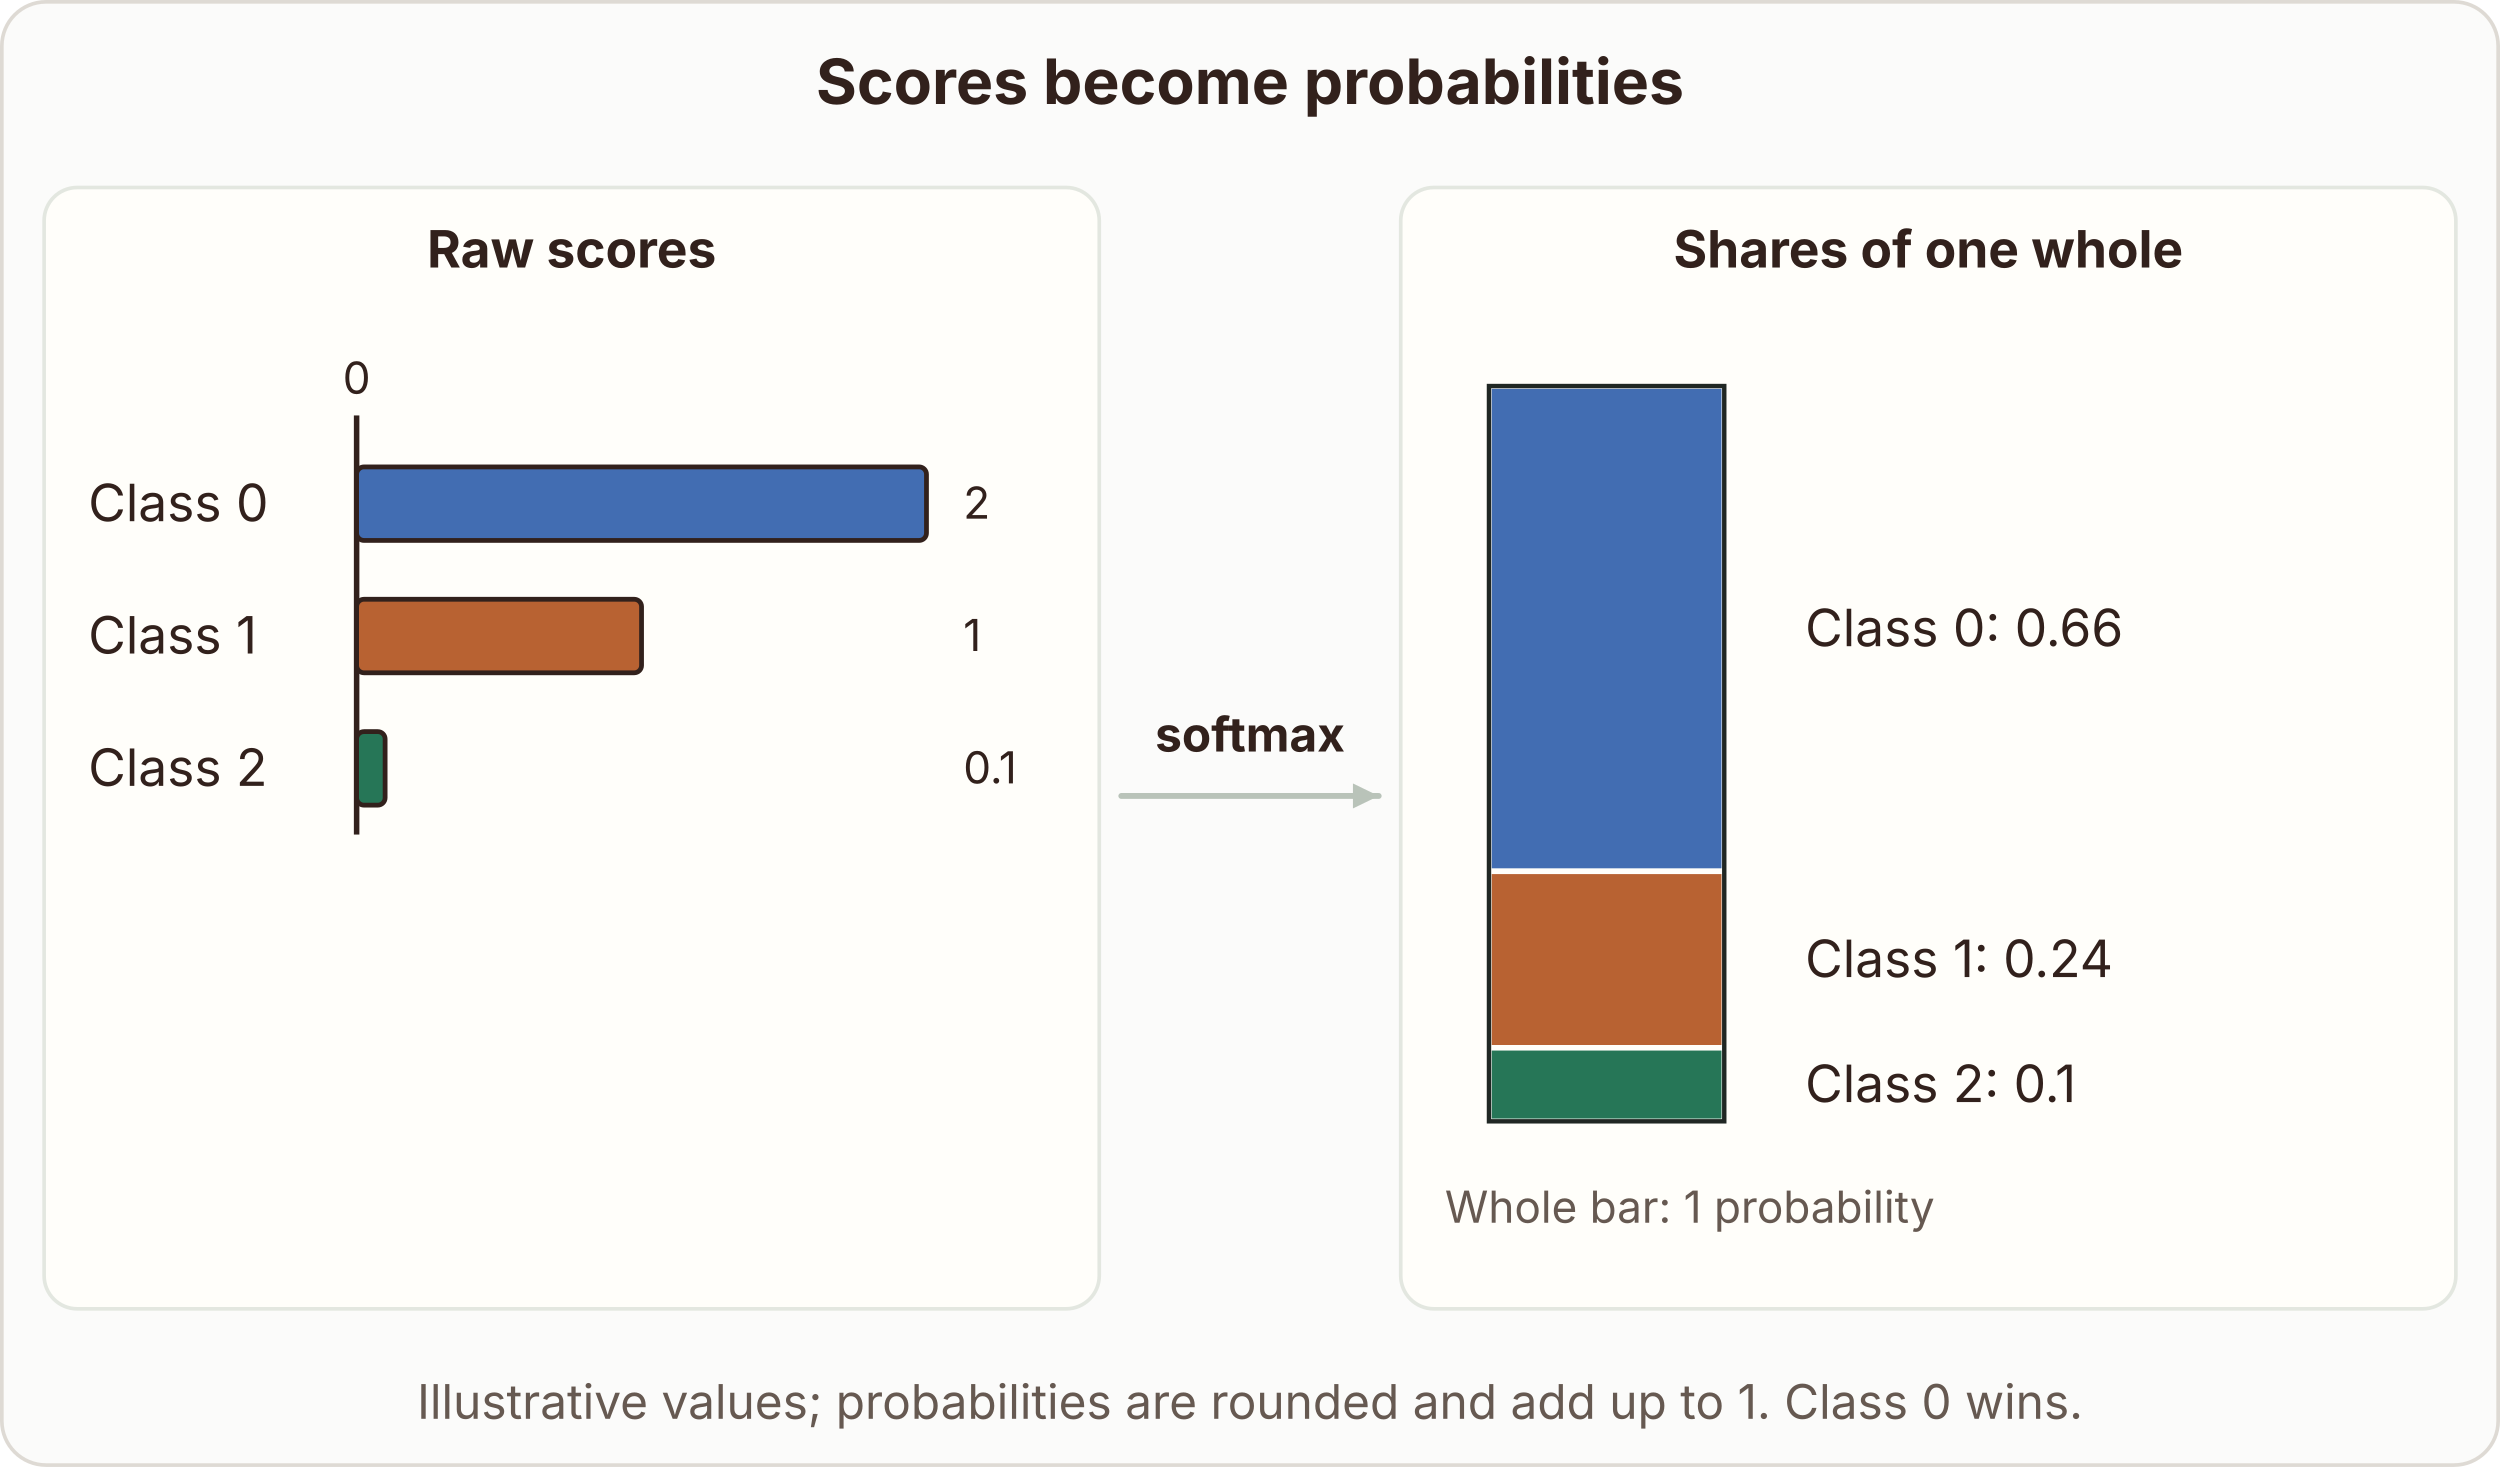
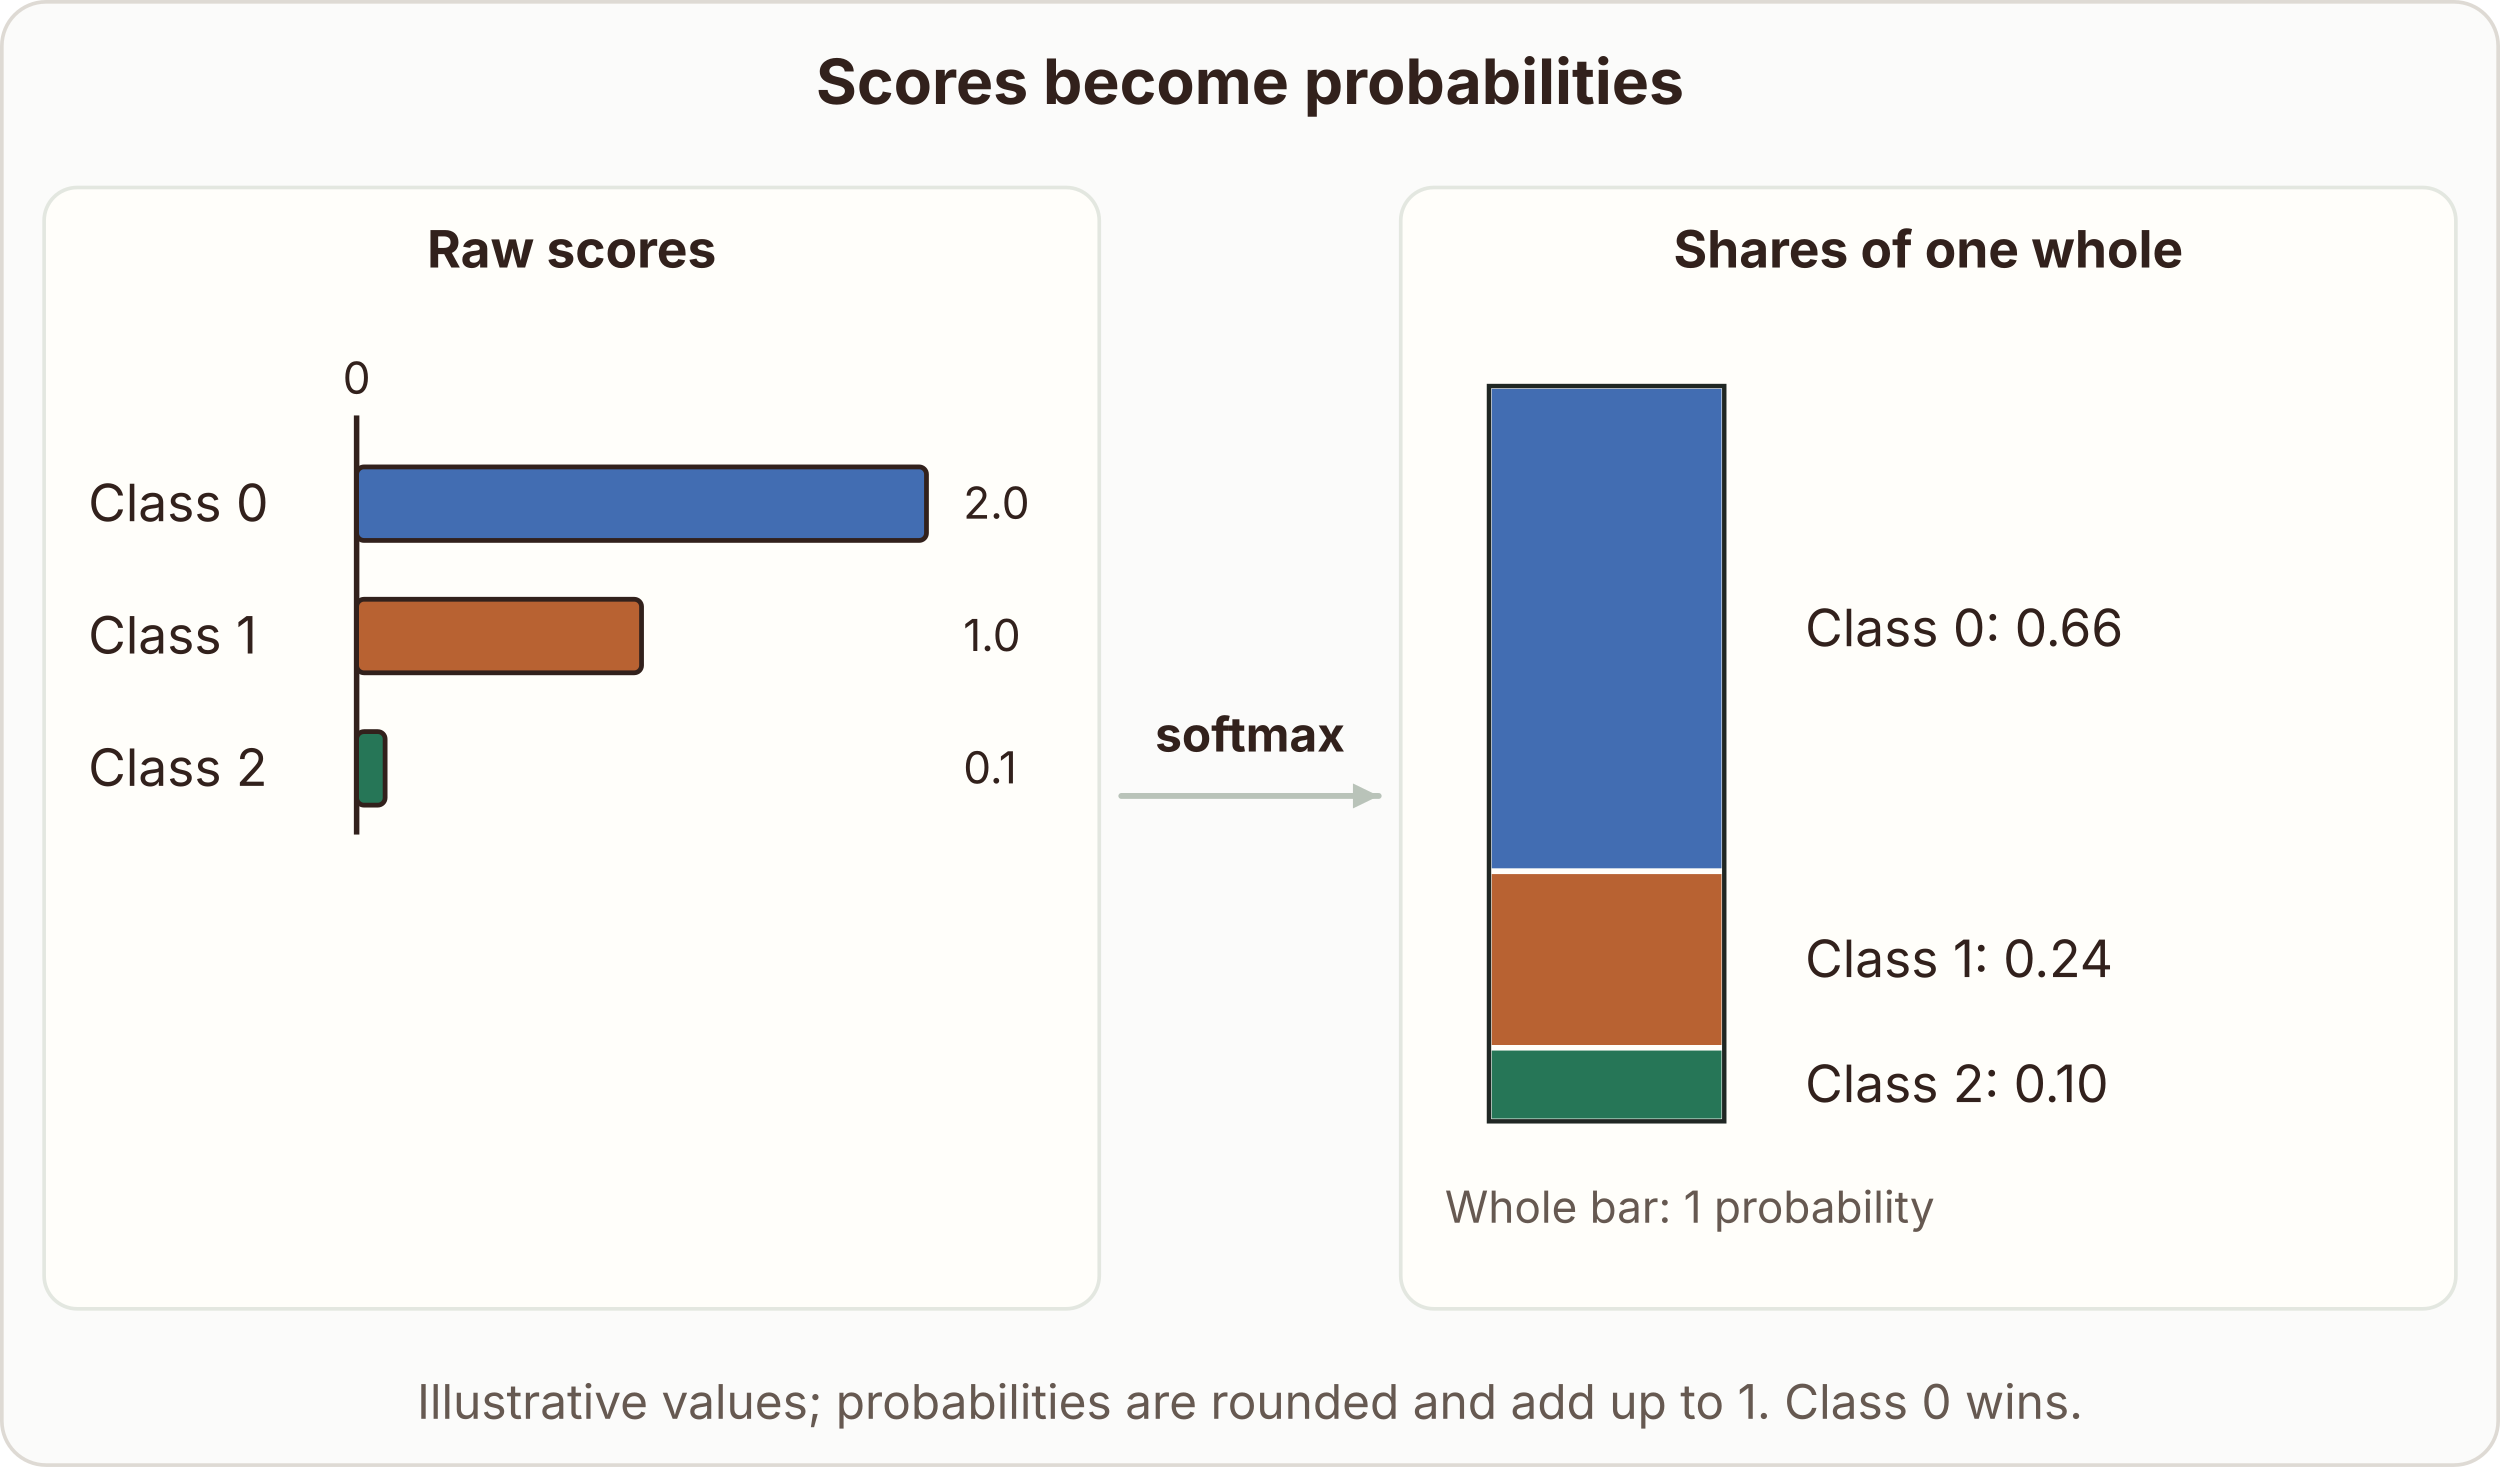
<svg xmlns="http://www.w3.org/2000/svg" width="680" height="399" viewBox="0 0 680 399" role="img" aria-label="Scores become probabilities Panel 1 Panel 2 Panel 1 → panel 2: softmax Shared: classes Raw scores Class 0: 2 Class 1: 1 Class 2: 0.1 Shares of one whole One stacked bar (probability), total 1: Class 0 0.66; Class 1 0.24; Class 2 0.1 Illustrative values; probabilities are rounded and add up to 1. Class 0 wins." font-family="Inter, Liberation Sans, Arial, sans-serif" style="display:block;max-width:none;margin-inline:auto;--color-ink:#202723;--color-ink-2:#5d675f;--color-line:#e3e7e0;--viz-surface:#fffefa" data-tutor-diagram="panels">
  <rect x="0.5" y="0.5" width="679" height="398" rx="12" fill="var(--viz-surface, #fbfbfa)" stroke="var(--color-line, #dedad4)" />
  <text x="340" y="22.5" fill="var(--color-ink, #32211c)" font-size="17" font-weight="700" text-anchor="middle">
    <tspan x="340" y="28.28">Scores become probabilities</tspan>
  </text>
  <g transform="translate(0 39)">
    <rect x="12" y="12" width="287" height="305" rx="9" fill="#fffefa" stroke="#e3e7e0" stroke-width="1" />
    <text x="155.5" y="29" fill="var(--color-ink, #32211c)" font-size="14" font-weight="700" text-anchor="middle">
      <tspan x="155.5" y="33.76">Raw scores</tspan>
    </text>
    <g transform="translate(12 46) scale(1)" data-tutor-composition-child="0">
      <line x1="85" x2="85" y1="28" y2="142" stroke="var(--color-ink, #32211c)" stroke-width="1.5" data-tutor-bar-baseline="" />
      <text x="85" y="18" fill="var(--color-ink, #32211c)" font-size="12" font-weight="400" text-anchor="middle">
        <tspan x="85" y="22.08">0</tspan>
      </text>
      <rect x="85" y="42" width="155" height="20" rx="2" fill="#426db2" stroke="var(--color-ink, #32211c)" stroke-width="1.3" data-tutor-bar="2" />
      <text x="12" y="52" fill="var(--color-ink, #32211c)" font-size="14" font-weight="400" text-anchor="start">
        <tspan x="12" y="56.76">Class 0</tspan>
      </text>
      <text x="250" y="52" fill="var(--color-ink, #32211c)" font-size="12" font-weight="400" text-anchor="start">
-         <tspan x="250" y="56.08">2</tspan>
+         <tspan x="250" y="56.08">2.0</tspan>
      </text>
      <rect x="85" y="78" width="77.5" height="20" rx="2" fill="#b86232" stroke="var(--color-ink, #32211c)" stroke-width="1.3" data-tutor-bar="1" />
      <text x="12" y="88" fill="var(--color-ink, #32211c)" font-size="14" font-weight="400" text-anchor="start">
        <tspan x="12" y="92.76">Class 1</tspan>
      </text>
      <text x="250" y="88" fill="var(--color-ink, #32211c)" font-size="12" font-weight="400" text-anchor="start">
-         <tspan x="250" y="92.08">1</tspan>
+         <tspan x="250" y="92.08">1.0</tspan>
      </text>
      <rect x="85" y="114" width="7.75" height="20" rx="2" fill="#267657" stroke="var(--color-ink, #32211c)" stroke-width="1.3" data-tutor-bar="0.1" />
      <text x="12" y="124" fill="var(--color-ink, #32211c)" font-size="14" font-weight="400" text-anchor="start">
        <tspan x="12" y="128.76">Class 2</tspan>
      </text>
      <text x="250" y="124" fill="var(--color-ink, #32211c)" font-size="12" font-weight="400" text-anchor="start">
        <tspan x="250" y="128.08">0.1</tspan>
      </text>
    </g>
    <rect x="381" y="12" width="287" height="305" rx="9" fill="#fffefa" stroke="#e3e7e0" stroke-width="1" />
    <text x="524.5" y="29" fill="var(--color-ink, #32211c)" font-size="14" font-weight="700" text-anchor="middle">
      <tspan x="524.5" y="33.76">Shares of one whole</tspan>
    </text>
    <g transform="translate(381 46) scale(1)" data-tutor-composition-child="1">
      <rect x="24" y="20" width="64" height="132" fill="#426db2" stroke="#fffefa" stroke-width="1.5" data-tutor-stacked-part="0.66" data-tutor-bar-series="Class 0" data-tutor-stack-from="0" data-tutor-stack-to="0.66" />
      <text x="110" y="86" fill="var(--color-ink, #32211c)" font-size="14" font-weight="400" text-anchor="start">
        <tspan x="110" y="90.76">Class 0: 0.66</tspan>
      </text>
      <rect x="24" y="152" width="64" height="48" fill="#b86232" stroke="#fffefa" stroke-width="1.5" data-tutor-stacked-part="0.24" data-tutor-bar-series="Class 1" data-tutor-stack-from="0.66" data-tutor-stack-to="0.9" />
      <text x="110" y="176" fill="var(--color-ink, #32211c)" font-size="14" font-weight="400" text-anchor="start">
        <tspan x="110" y="180.76">Class 1: 0.24</tspan>
      </text>
      <rect x="24" y="200" width="64" height="20" fill="#267657" stroke="#fffefa" stroke-width="1.5" data-tutor-stacked-part="0.1" data-tutor-bar-series="Class 2" data-tutor-stack-from="0.9" data-tutor-stack-to="1" />
      <text x="110" y="210" fill="var(--color-ink, #32211c)" font-size="14" font-weight="400" text-anchor="start">
-         <tspan x="110" y="214.76">Class 2: 0.1</tspan>
+         <tspan x="110" y="214.76">Class 2: 0.10</tspan>
      </text>
      <rect x="24" y="20" width="64" height="200" fill="none" stroke="#202723" stroke-width="1.2" data-tutor-stacked-total="1" />
      <text x="12" y="243.5" fill="var(--color-ink-2, #665951)" font-size="12" font-weight="400" text-anchor="start">
        <tspan x="12" y="247.58">Whole bar: 1 probability</tspan>
      </text>
    </g>
    <g>
      <polyline points="305,177.5 375,177.5" fill="none" stroke="#b9c3b9" stroke-width="1.6" stroke-linecap="round" stroke-linejoin="round" />
      <polygon points="375,177.5 368,180.9 368,174.1" fill="#b9c3b9" data-tutor-arrowhead="" />
    </g>
    <text x="340" y="161" fill="var(--color-ink, #32211c)" font-size="13" font-weight="700" text-anchor="middle">
      <tspan x="340" y="165.42">softmax</tspan>
    </text>
  </g>
  <text x="340" y="381.5" fill="var(--color-ink-2, #665951)" font-size="13" font-weight="400" text-anchor="middle">
    <tspan x="340" y="385.92">Illustrative values; probabilities are rounded and add up to 1. Class 0 wins.</tspan>
  </text>
</svg>
